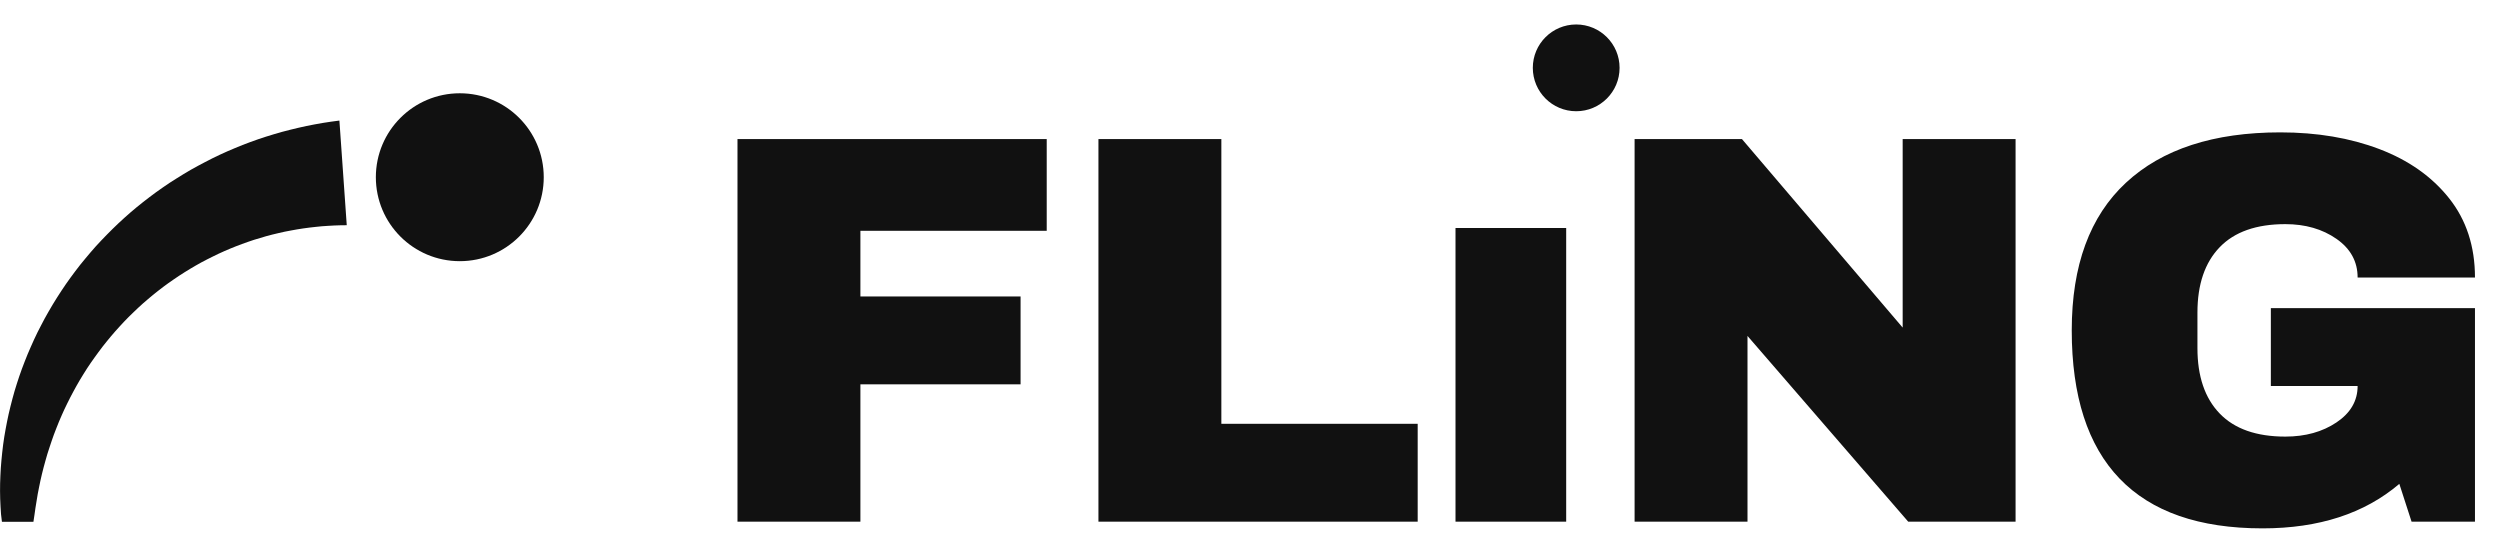
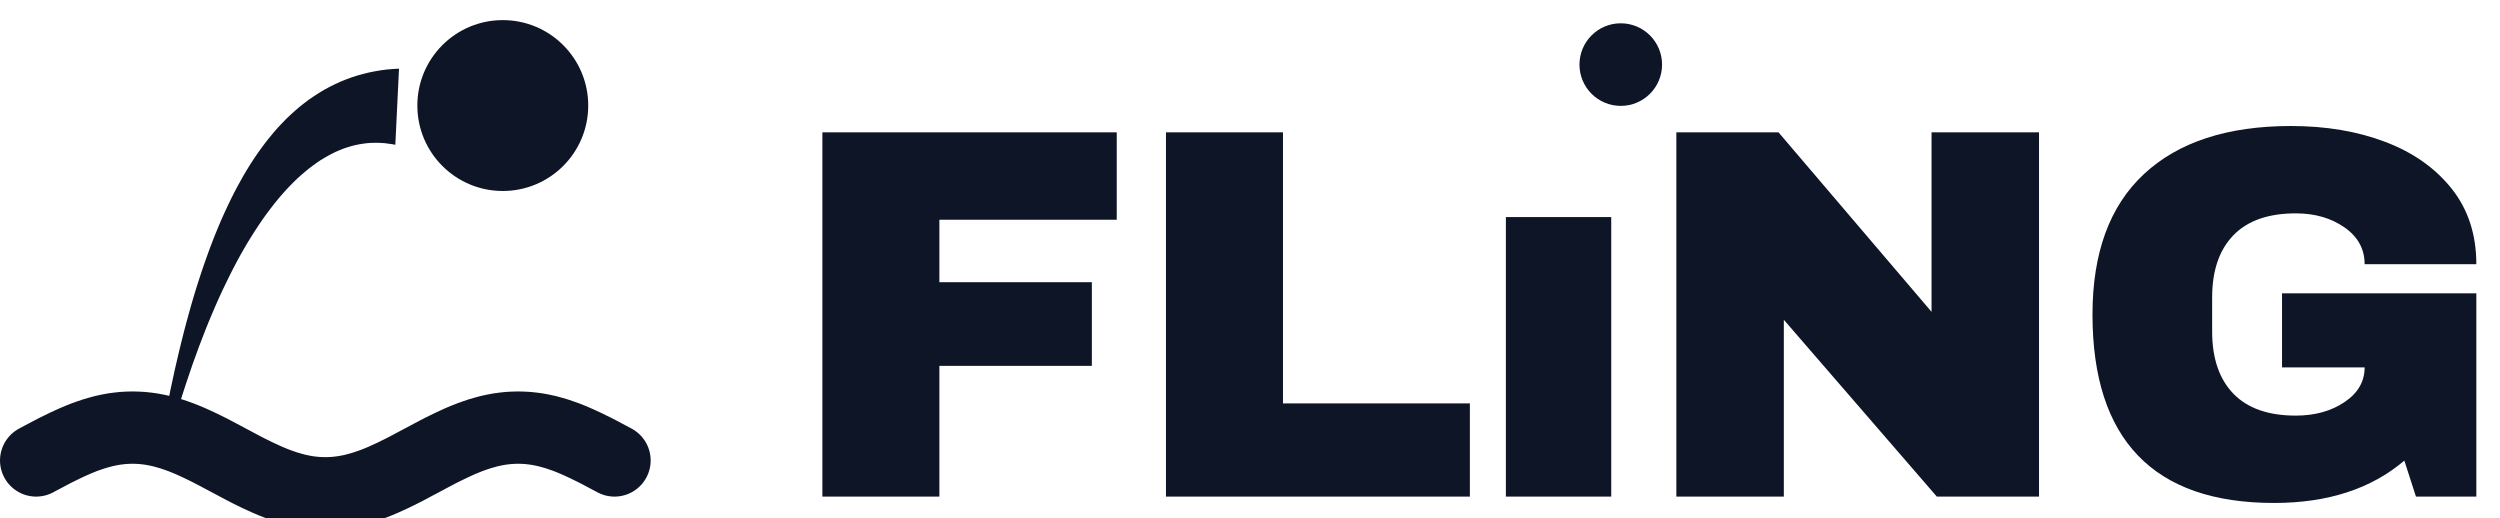
- <svg xmlns="http://www.w3.org/2000/svg" viewBox="0 -938 4495 978" role="img" aria-label="FLING">
-   <g fill="#111111">
-     <g transform="translate(-94 -1006) scale(12.5781)">
-       <path d="M7.75 80.00 L7.62 78.91 L7.55 77.81 L7.50 76.71 L7.48 75.61 L7.49 74.51 L7.53 73.40 L7.59 72.30 L7.68 71.19 L7.79 70.09 L7.92 68.98 L8.08 67.88 L8.27 66.78 L8.48 65.68 L8.71 64.59 L8.97 63.50 L9.25 62.41 L9.55 61.33 L9.88 60.26 L10.23 59.19 L10.61 58.12 L11.01 57.07 L11.43 56.02 L11.88 54.98 L12.34 53.95 L12.83 52.92 L13.35 51.91 L13.88 50.90 L14.44 49.91 L15.02 48.92 L15.62 47.95 L16.24 46.99 L16.88 46.04 L17.54 45.11 L18.23 44.18 L18.93 43.27 L19.66 42.38 L20.40 41.50 L21.16 40.63 L21.95 39.78 L22.75 38.95 L23.57 38.13 L24.40 37.33 L25.26 36.54 L26.13 35.77 L27.02 35.02 L27.93 34.29 L28.85 33.58 L29.79 32.88 L30.74 32.21 L31.71 31.55 L32.70 30.92 L33.70 30.30 L34.71 29.70 L35.74 29.13 L36.78 28.58 L37.83 28.04 L38.89 27.53 L39.97 27.04 L41.05 26.58 L42.15 26.13 L43.26 25.71 L44.38 25.31 L45.50 24.94 L46.64 24.59 L47.78 24.26 L48.94 23.96 L50.10 23.68 L51.26 23.42 L52.44 23.19 L53.62 22.98 L54.80 22.80 L55.99 22.64 L57.04 37.60 L56.15 37.61 L55.26 37.64 L54.37 37.69 L53.48 37.75 L52.59 37.84 L51.70 37.94 L50.81 38.06 L49.92 38.20 L49.04 38.36 L48.15 38.53 L47.27 38.73 L46.39 38.94 L45.52 39.17 L44.65 39.43 L43.78 39.69 L42.92 39.98 L42.06 40.29 L41.21 40.61 L40.37 40.95 L39.53 41.31 L38.69 41.69 L37.87 42.09 L37.05 42.50 L36.23 42.93 L35.43 43.38 L34.63 43.85 L33.85 44.33 L33.07 44.83 L32.30 45.35 L31.54 45.88 L30.79 46.43 L30.05 47.00 L29.32 47.58 L28.61 48.18 L27.90 48.79 L27.21 49.42 L26.53 50.07 L25.86 50.72 L25.20 51.40 L24.56 52.09 L23.93 52.79 L23.31 53.51 L22.71 54.24 L22.12 54.98 L21.55 55.74 L20.99 56.51 L20.44 57.29 L19.91 58.08 L19.40 58.89 L18.90 59.71 L18.42 60.54 L17.96 61.38 L17.51 62.23 L17.08 63.09 L16.66 63.96 L16.26 64.85 L15.88 65.74 L15.52 66.64 L15.17 67.55 L14.85 68.46 L14.54 69.39 L14.24 70.32 L13.97 71.26 L13.71 72.21 L13.47 73.16 L13.25 74.12 L13.05 75.09 L12.86 76.06 L12.70 77.04 L12.54 78.02 L12.40 79.01 L12.25 80.00 Z" />
-       <circle cx="73.20" cy="30.74" r="12" />
+ <svg xmlns="http://www.w3.org/2000/svg" viewBox="0 -938 4722 978" role="img" aria-label="FLING">
+   <g fill="#0E1526">
+     <g transform="translate(-6.2 -1061.4) scale(12.4138)">
+       <path d="M6.00 80.00 L6.73 79.61 L7.47 79.22 L8.20 78.83 L8.93 78.45 L9.67 78.09 L10.40 77.73 L11.13 77.39 L11.87 77.06 L12.60 76.75 L13.33 76.46 L14.07 76.20 L14.80 75.95 L15.53 75.74 L16.27 75.54 L17.00 75.38 L17.73 75.24 L18.47 75.14 L19.20 75.06 L19.93 75.02 L20.67 75.00 L21.40 75.02 L22.13 75.06 L22.87 75.14 L23.60 75.24 L24.33 75.38 L25.07 75.54 L25.80 75.74 L26.53 75.95 L27.27 76.20 L28.00 76.46 L28.73 76.75 L29.47 77.06 L30.20 77.39 L30.93 77.73 L31.67 78.09 L32.40 78.45 L33.13 78.83 L33.87 79.22 L34.60 79.61 L35.33 80.00 L36.07 80.39 L36.80 80.78 L37.53 81.17 L38.27 81.55 L39.00 81.91 L39.73 82.27 L40.47 82.61 L41.20 82.94 L41.93 83.25 L42.67 83.54 L43.40 83.80 L44.13 84.05 L44.87 84.26 L45.60 84.46 L46.33 84.62 L47.07 84.76 L47.80 84.86 L48.53 84.94 L49.27 84.98 L50.00 85.00 L50.73 84.98 L51.47 84.94 L52.20 84.86 L52.93 84.76 L53.67 84.62 L54.40 84.46 L55.13 84.26 L55.87 84.05 L56.60 83.80 L57.33 83.54 L58.07 83.25 L58.80 82.94 L59.53 82.61 L60.27 82.27 L61.00 81.91 L61.73 81.55 L62.47 81.17 L63.20 80.78 L63.93 80.39 L64.67 80.00 L65.40 79.61 L66.13 79.22 L66.87 78.83 L67.60 78.45 L68.33 78.09 L69.07 77.73 L69.80 77.39 L70.53 77.06 L71.27 76.75 L72.00 76.46 L72.73 76.20 L73.47 75.95 L74.20 75.74 L74.93 75.54 L75.67 75.38 L76.40 75.24 L77.13 75.14 L77.87 75.06 L78.60 75.02 L79.33 75.00 L80.07 75.02 L80.80 75.06 L81.53 75.14 L82.27 75.24 L83.00 75.38 L83.73 75.54 L84.47 75.74 L85.20 75.95 L85.93 76.20 L86.67 76.46 L87.40 76.75 L88.13 77.06 L88.87 77.39 L89.60 77.73 L90.33 78.09 L91.07 78.45 L91.80 78.83 L92.53 79.22 L93.27 79.61 L94.00 80.00" fill="none" stroke="#0E1526" stroke-width="11" stroke-linecap="round" stroke-linejoin="round" />
+       <path d="M27.87 71.22 L28.34 69.73 L28.82 68.27 L29.30 66.84 L29.78 65.43 L30.28 64.05 L30.77 62.70 L31.28 61.38 L31.78 60.08 L32.29 58.82 L32.81 57.58 L33.33 56.37 L33.86 55.18 L34.39 54.03 L34.93 52.91 L35.47 51.81 L36.01 50.74 L36.56 49.70 L37.11 48.69 L37.67 47.71 L38.23 46.76 L38.80 45.84 L39.37 44.94 L39.94 44.08 L40.51 43.24 L41.09 42.44 L41.67 41.67 L42.25 40.92 L42.83 40.21 L43.42 39.52 L44.00 38.87 L44.59 38.24 L45.18 37.65 L45.76 37.08 L46.35 36.55 L46.94 36.05 L47.52 35.57 L48.11 35.13 L48.69 34.71 L49.26 34.32 L49.84 33.97 L50.41 33.64 L50.98 33.34 L51.54 33.06 L52.10 32.82 L52.66 32.59 L53.21 32.40 L53.76 32.23 L54.30 32.08 L54.84 31.96 L55.37 31.86 L55.90 31.78 L56.43 31.72 L56.96 31.68 L57.48 31.67 L58.01 31.67 L58.53 31.69 L59.06 31.73 L59.58 31.80 L60.11 31.87 L60.65 31.97 L61.21 20.39 L60.27 20.44 L59.33 20.52 L58.41 20.64 L57.49 20.80 L56.59 20.98 L55.70 21.20 L54.81 21.45 L53.95 21.73 L53.09 22.05 L52.25 22.39 L51.43 22.77 L50.62 23.17 L49.82 23.61 L49.05 24.07 L48.29 24.56 L47.54 25.07 L46.81 25.62 L46.10 26.18 L45.40 26.78 L44.72 27.39 L44.05 28.03 L43.40 28.70 L42.76 29.38 L42.14 30.09 L41.53 30.83 L40.93 31.58 L40.35 32.36 L39.77 33.16 L39.21 33.98 L38.66 34.82 L38.12 35.69 L37.59 36.58 L37.08 37.49 L36.57 38.42 L36.07 39.37 L35.58 40.35 L35.10 41.35 L34.63 42.37 L34.16 43.41 L33.71 44.48 L33.26 45.57 L32.82 46.69 L32.39 47.82 L31.97 48.98 L31.55 50.16 L31.14 51.37 L30.74 52.60 L30.34 53.85 L29.95 55.13 L29.57 56.43 L29.20 57.76 L28.83 59.11 L28.47 60.48 L28.12 61.88 L27.77 63.30 L27.43 64.75 L27.09 66.22 L26.77 67.71 L26.44 69.23 L26.13 70.78Z" fill="#0E1526" />
+       <circle cx="77" cy="26" r="13" fill="#0E1526" />
    </g>
-     <g transform="translate(1252 0)">
+     <g transform="translate(1479.3 0)">
      <path d="M74 -688H630V-523H295V-405H583V-247H295V0H74Z M723 -688H944V-176H1297V0H723Z M1365 0V-528H1564V0Z M2179 0 1890 -334V0H1687V-688H1880L2169 -349V-688H2372V0Z M3198 -439H2987Q2987 -482 2949.0 -508.5Q2911 -535 2857 -535Q2779 -535 2739.0 -493.5Q2699 -452 2699 -376V-312Q2699 -236 2739.0 -194.5Q2779 -153 2857 -153Q2911 -153 2949.0 -178.5Q2987 -204 2987 -244H2831V-384H3198V0H3084L3062 -68Q2968 12 2816 12Q2645 12 2559.0 -77.5Q2473 -167 2473 -344Q2473 -519 2570.5 -609.5Q2668 -700 2848 -700Q2947 -700 3026.0 -670.0Q3105 -640 3151.5 -581.5Q3198 -523 3198 -439Z" />
      <circle cx="1582" cy="-816" r="78" />
    </g>
  </g>
</svg>
